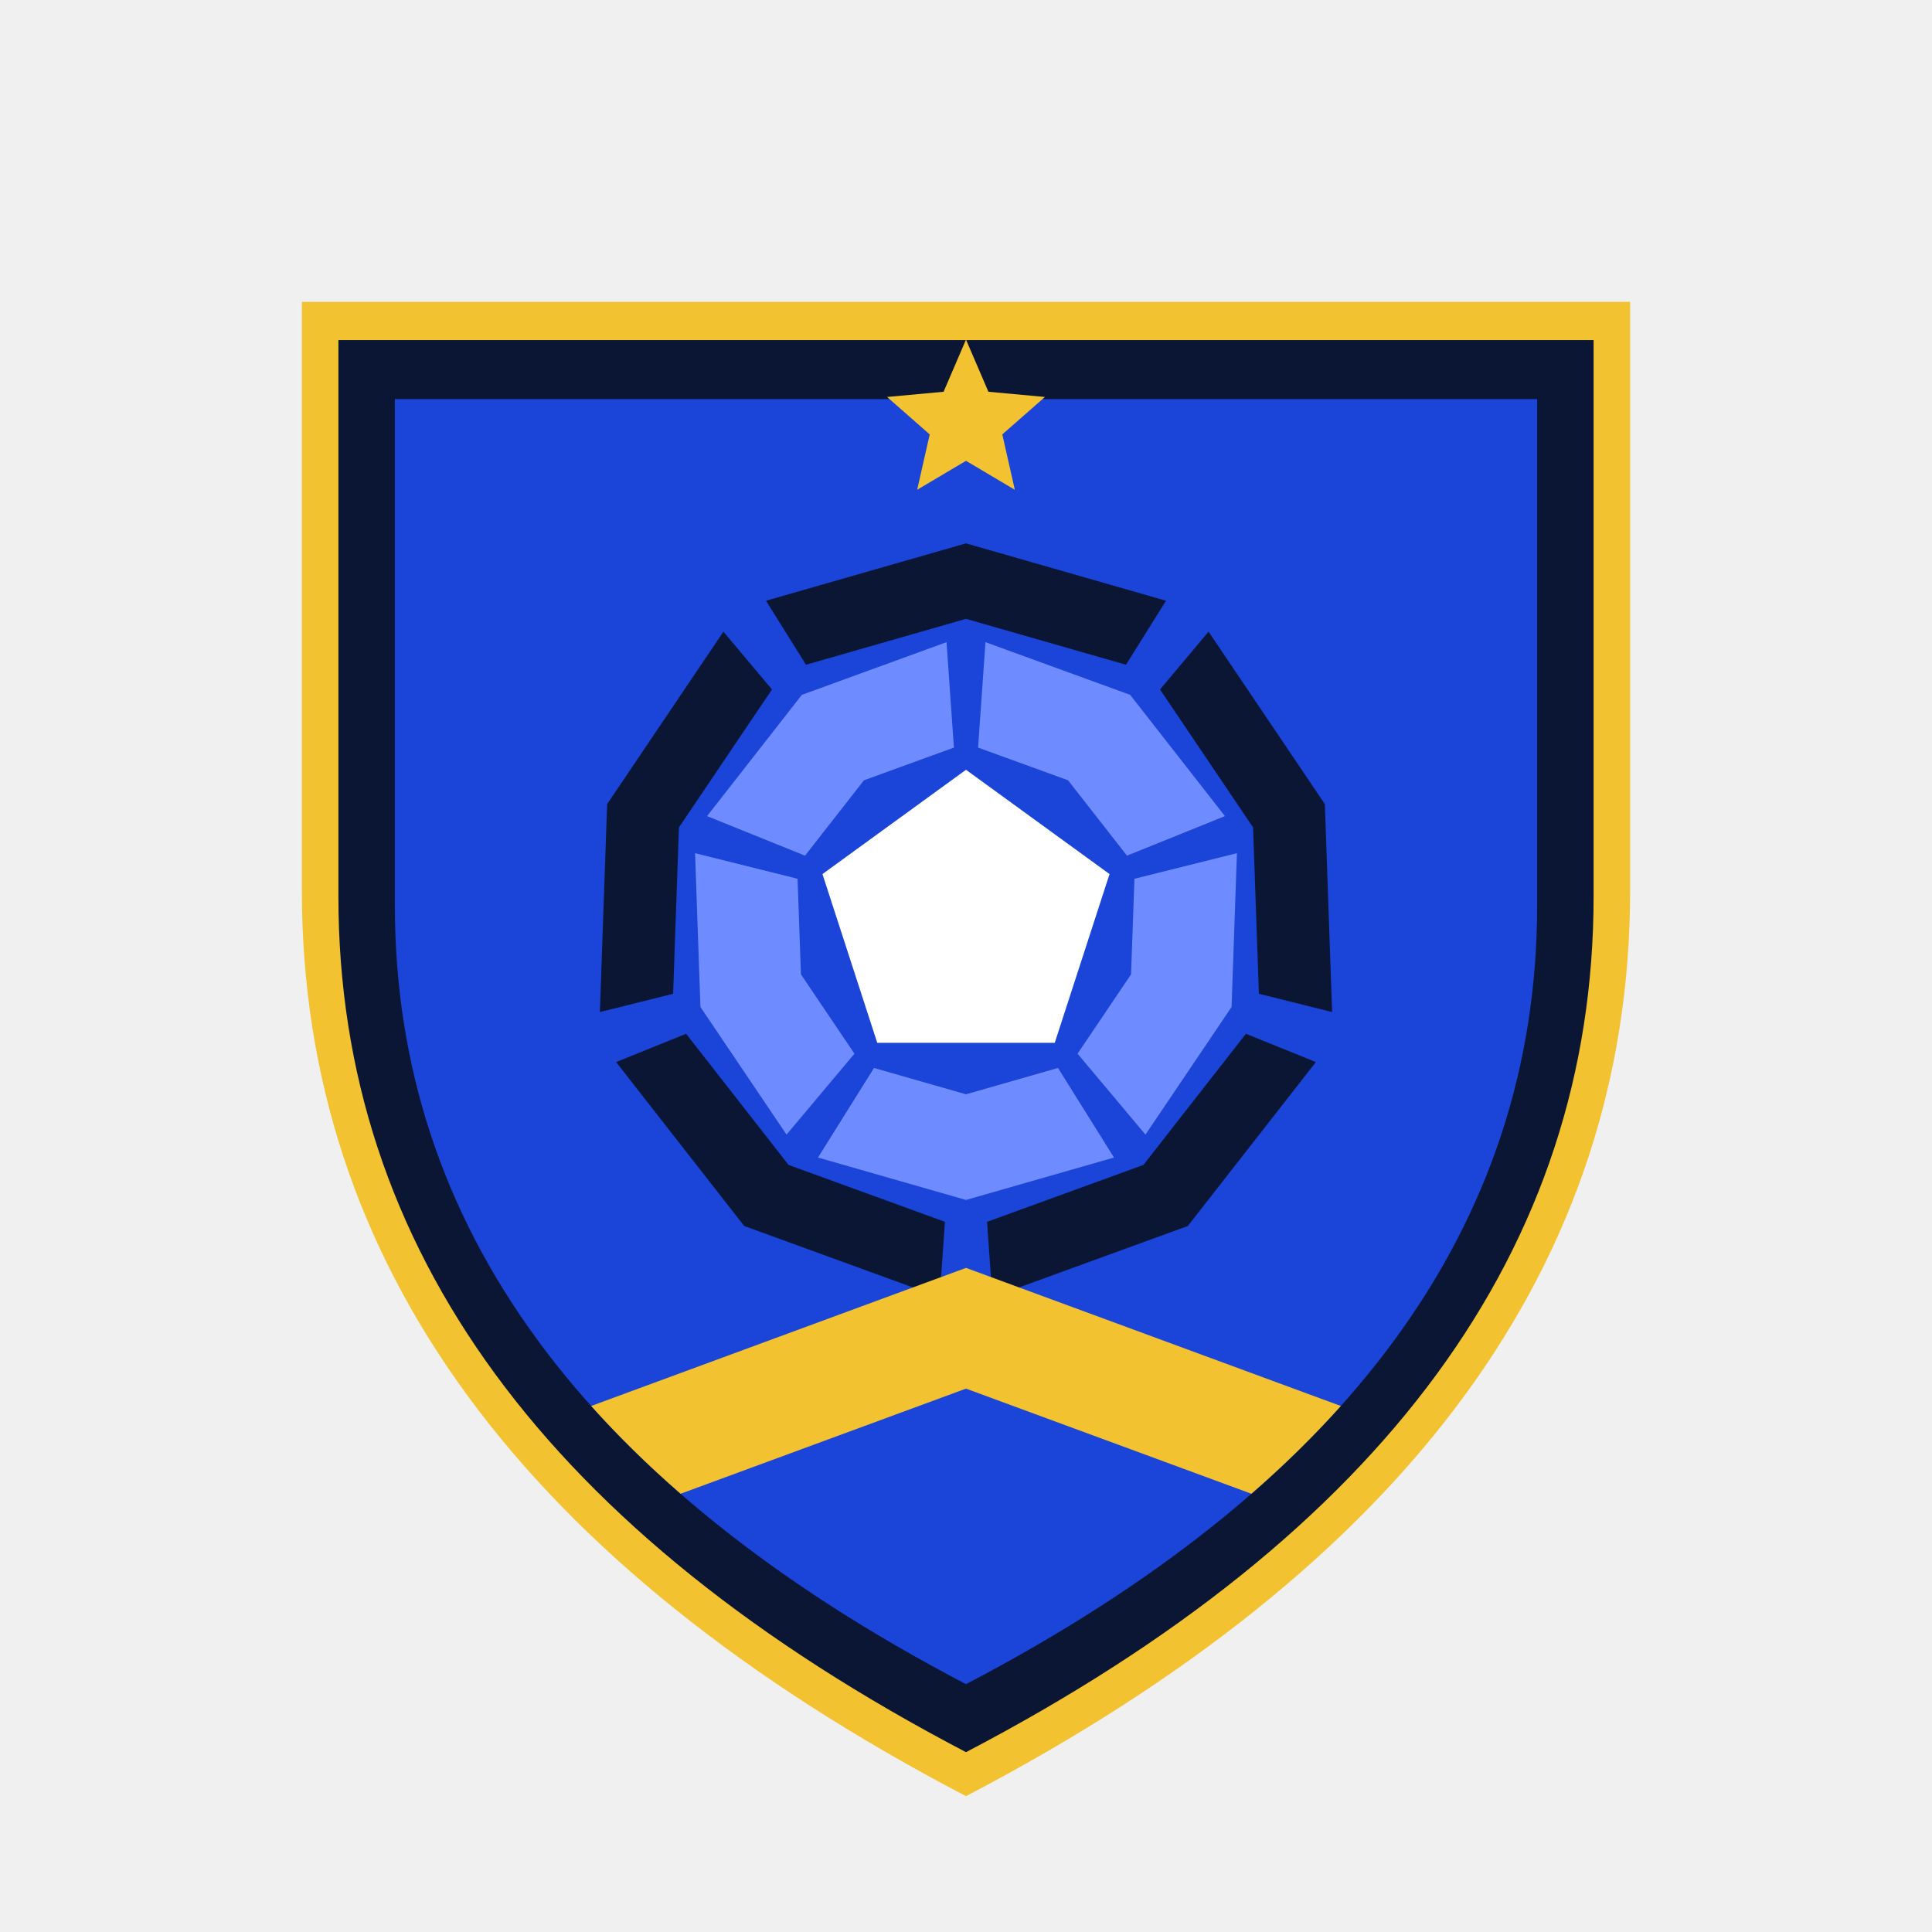
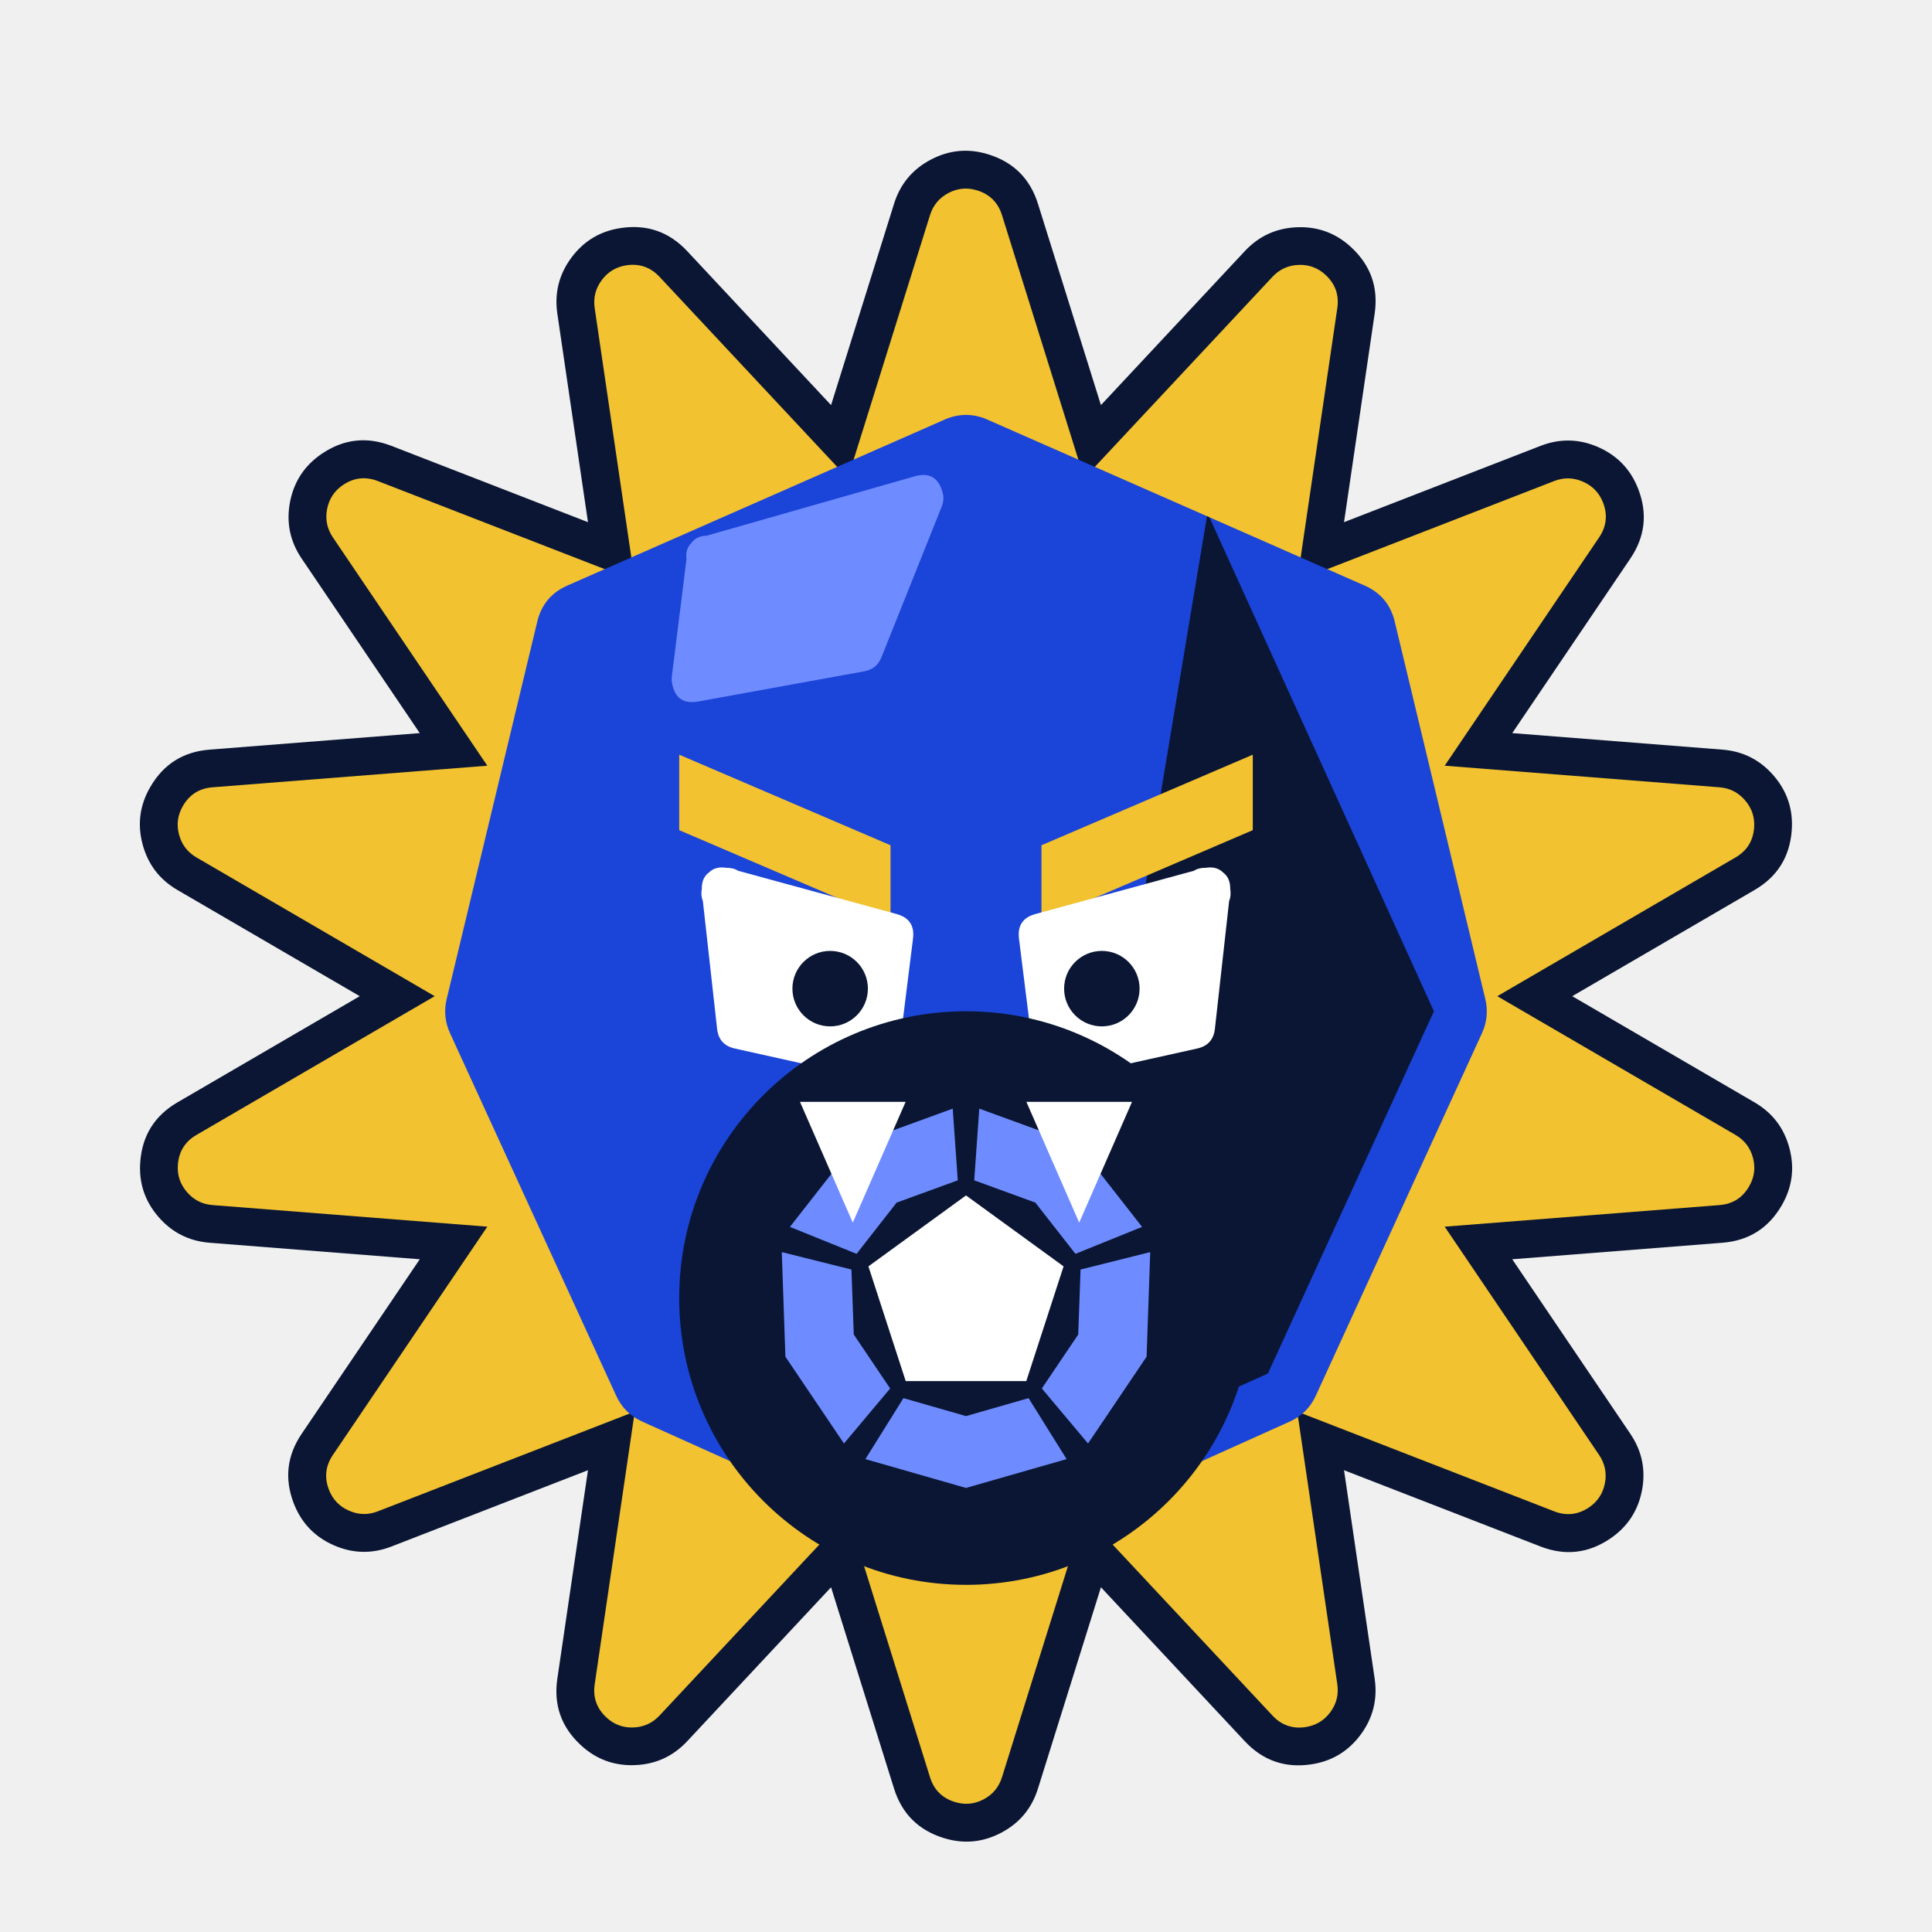
<svg xmlns="http://www.w3.org/2000/svg" viewBox="0 0 256 256" role="img" aria-labelledby="t">
-   <path fill="#F2C230" d="M40 40H216V118Q216 192 128 238Q40 192 40 118Z" />
-   <path fill="#0A1633" d="M44.84 45.06H211.16V118.77Q211.16 188.7 128 232.17Q44.84 188.7 44.84 118.77Z" />
-   <path fill="#1B44D8" d="M52.32 52.88H203.68V119.96Q203.68 183.6 128 223.16Q52.32 183.6 52.32 119.96Z" />
-   <path fill="#FFFFFF" d="M128 102 147.02 115.82 139.76 138.18H116.24L108.98 115.82Z" />
-   <path fill="#6E8CFF" d="M129.6 99.06 141.52 103.39 149.33 113.38 162.31 108.14 149.75 92.07 130.58 85.09Z" />
-   <path fill="#6E8CFF" d="M150.32 116.44 149.87 129.11 142.78 139.62 151.78 150.34 163.19 133.43 163.9 113.05Z" />
-   <path fill="#6E8CFF" d="M140.19 141.51 128 145 115.81 141.51 108.39 153.38 128 159 147.61 153.38Z" />
-   <path fill="#6E8CFF" d="M113.22 139.62 106.13 129.11 105.68 116.44 92.1 113.05 92.81 133.43 104.22 150.34Z" />
-   <path fill="#6E8CFF" d="M106.67 113.38 114.48 103.39 126.4 99.06 125.42 85.09 106.25 92.07 93.69 108.14Z" />
-   <path fill="#0A1633" d="M153.71 91.36 166.04 109.64 166.81 131.68 176.51 134.1 175.55 106.55 160.14 83.7Z" />
-   <path fill="#0A1633" d="M165.09 136.98 151.51 154.36 130.79 161.9 131.49 171.88 157.39 162.45 174.36 140.73Z" />
-   <path fill="#0A1633" d="M125.21 161.9 104.49 154.36 90.91 136.98 81.64 140.73 98.61 162.45 124.51 171.88Z" />
-   <path fill="#0A1633" d="M89.19 131.68 89.96 109.64 102.29 91.36 95.86 83.7 80.45 106.55 79.49 134.1Z" />
-   <path fill="#0A1633" d="M106.8 88.08 128 82 149.2 88.08 154.5 79.6 128 72 101.5 79.6Z" />
-   <path fill="#F2C230" d="M128 45 130.97 51.91 138.46 52.6 132.81 57.56 134.47 64.9 128 61.06 121.53 64.9 123.19 57.56 117.54 52.6 125.03 51.91Z" />
-   <path fill="#F2C230" d="M90.18 197.93Q83.7 192.29 78.33 186.3L128 168L177.67 186.3Q172.3 192.29 165.82 197.93L128 184L90.18 197.93Z" />
+   <path fill="#0A1633" d="M110.12 210.32 91.05 230.73Q88.22 233.75 84.08 233.89Q79.94 234.03 76.92 231.2Q73.09 227.63 73.85 222.44L77.91 194.81L51.87 204.92Q48.01 206.42 44.22 204.75Q40.43 203.08 38.93 199.22Q37.04 194.33 39.97 189.99L55.62 166.86L27.77 164.67Q23.64 164.34 20.95 161.19Q18.26 158.04 18.59 153.91Q19 148.69 23.53 146.06L47.67 132L23.53 117.94Q19.95 115.86 18.89 111.86Q17.83 107.85 19.92 104.27Q22.55 99.74 27.77 99.33L55.62 97.14L39.97 74.01Q37.65 70.58 38.43 66.51Q39.22 62.44 42.65 60.12Q46.99 57.19 51.87 59.08L77.91 69.19L73.85 41.56Q73.25 37.46 75.72 34.13Q78.19 30.81 82.29 30.21Q87.47 29.45 91.05 33.27L110.12 53.68L118.46 27.02Q119.69 23.06 123.36 21.14Q127.03 19.22 130.98 20.46Q135.98 22.02 137.54 27.02L145.88 53.68L164.95 33.27Q167.78 30.25 171.92 30.11Q176.06 29.97 179.08 32.8Q182.91 36.37 182.15 41.56L178.09 69.19L204.13 59.08Q207.99 57.58 211.78 59.25Q215.57 60.92 217.07 64.78Q218.96 69.67 216.03 74.01L200.38 97.14L228.23 99.33Q232.36 99.66 235.05 102.81Q237.74 105.96 237.41 110.09Q237 115.31 232.47 117.94L208.33 132L232.47 146.06Q236.05 148.14 237.11 152.14Q238.17 156.15 236.08 159.73Q233.45 164.26 228.23 164.67L200.38 166.86L216.03 189.99Q218.35 193.42 217.57 197.49Q216.78 201.56 213.35 203.88Q209.01 206.81 204.13 204.92L178.09 194.81L182.15 222.44Q182.75 226.54 180.28 229.87Q177.81 233.19 173.71 233.79Q168.53 234.55 164.95 230.73L145.88 210.32L137.54 236.98Q136.31 240.94 132.64 242.86Q128.97 244.78 125.02 243.54Q120.02 241.98 118.46 236.98L110.12 210.32Z" />
+   <path fill="#F2C230" d="M143.66 200.63 132.77 235.49Q132.15 237.47 130.32 238.43Q128.49 239.39 126.51 238.77Q124.01 237.99 123.23 235.49L112.34 200.63L87.4 227.31Q85.98 228.83 83.91 228.9Q81.84 228.97 80.33 227.55Q78.42 225.76 78.8 223.17L84.11 187.04L50.06 200.26Q48.13 201.01 46.24 200.17Q44.34 199.34 43.59 197.41Q42.64 194.96 44.11 192.79L64.57 162.54L28.17 159.68Q26.1 159.52 24.76 157.94Q23.41 156.37 23.57 154.31Q23.78 151.69 26.04 150.38L57.6 132L26.04 113.62Q24.25 112.58 23.72 110.58Q23.19 108.58 24.24 106.79Q25.55 104.52 28.17 104.32L64.57 101.46L44.11 71.21Q42.95 69.49 43.34 67.46Q43.74 65.42 45.45 64.26Q47.62 62.8 50.06 63.74L84.11 76.96L78.8 40.83Q78.5 38.78 79.73 37.12Q80.97 35.46 83.02 35.15Q85.61 34.77 87.4 36.69L112.34 63.37L123.23 28.51Q123.85 26.53 125.68 25.57Q127.51 24.61 129.49 25.23Q131.99 26.01 132.77 28.51L143.66 63.37L168.6 36.69Q170.02 35.17 172.09 35.1Q174.16 35.03 175.67 36.45Q177.58 38.24 177.2 40.83L171.89 76.96L205.94 63.74Q207.87 62.99 209.76 63.83Q211.66 64.66 212.41 66.59Q213.36 69.04 211.89 71.21L191.43 101.46L227.83 104.32Q229.9 104.48 231.24 106.06Q232.59 107.63 232.43 109.69Q232.22 112.31 229.96 113.62L198.4 132L229.96 150.38Q231.75 151.42 232.28 153.42Q232.81 155.42 231.76 157.21Q230.45 159.48 227.83 159.68L191.43 162.54L211.89 192.79Q213.05 194.51 212.66 196.54Q212.26 198.58 210.55 199.74Q208.38 201.2 205.94 200.26L171.89 187.04L177.2 223.17Q177.5 225.22 176.27 226.88Q175.03 228.54 172.98 228.85Q170.39 229.23 168.6 227.31L143.66 200.63ZM163.6 176.6 179.31 156.89Q179.37 156.81 179.42 156.74L185.03 132.17Q185.04 132.07 185.06 131.98L179.46 107.41Q179.43 107.31 179.4 107.22L163.69 87.52Q163.62 87.44 163.56 87.37L140.85 76.44Q140.76 76.4 140.67 76.36H115.47Q115.37 76.37 115.28 76.37L92.57 87.31Q92.49 87.36 92.4 87.4L76.69 107.11Q76.63 107.19 76.58 107.26L70.97 131.83Q70.96 131.93 70.94 132.02L76.54 156.6Q76.57 156.69 76.6 156.78L92.31 176.48Q92.38 176.56 92.44 176.63L115.15 187.56Q115.24 187.6 115.33 187.64H140.53Q140.63 187.63 140.72 187.63L163.43 176.69Q163.51 176.64 163.6 176.6Z" />
+   <path fill="#1B44D8" d="M130.68 55.53Q130.83 55.59 130.97 55.66L180.82 77.59Q184 78.99 184.81 82.37L196.81 132.37Q197.37 134.72 196.36 136.92L174.36 184.92Q173.27 187.31 170.87 188.38L130.87 206.38Q128 207.68 125.13 206.38L85.13 188.38Q82.73 187.31 81.64 184.92L59.64 136.92Q58.63 134.72 59.19 132.37L71.19 82.37Q72 78.99 75.18 77.59L125.03 55.66Q125.17 55.59 125.32 55.53Q126.66 54.98 128 54.98Q129.35 54.98 130.68 55.53Z" />
+   <path fill="#0A1633" d="M159.93 68.4 160.25 68.54 190 134 168 182 128 200 148 140 159.93 68.4Z" />
+   <path fill="#6E8CFF" d="M91.61 71.95Q92.27 71.02 93.64 70.98L121.18 63.12Q124.06 62.29 124.88 65.18Q125.17 66.16 124.79 67.11L116.79 87.11Q116.17 88.65 114.54 88.95L92.54 92.95Q91.06 93.22 90.19 92.62Q89.32 92.01 89.05 90.54Q88.97 90.08 89.02 89.63L90.96 74.11Q90.79 72.75 91.61 71.95Z" />
+   <path fill="#F2C230" d="M90 100 118 112V122L90 110ZM166 100V110L138 122V112Z" />
+   <path fill="#FFFFFF" d="M162.87 119.37 160.98 136.33Q160.74 138.46 158.65 138.93L140.65 142.93Q140.51 142.96 140.37 142.98Q137.4 143.35 137.02 140.37L135.02 124.37Q134.7 121.79 137.21 121.11L158.2 115.38Q158.82 114.98 159.76 114.99Q160.84 114.82 161.58 115.24Q161.84 115.38 162.05 115.6Q162.3 115.78 162.48 116.01Q163.02 116.68 163.01 117.77Q163.16 118.7 162.87 119.37ZM96.24 114.99Q97.18 114.98 97.8 115.38L118.79 121.11Q121.3 121.79 120.98 124.37L118.98 140.37Q118.6 143.35 115.63 142.98Q115.49 142.96 115.35 142.93L97.35 138.93Q95.26 138.46 95.02 136.33L93.13 119.37Q92.84 118.7 92.99 117.76Q92.98 116.3 93.95 115.6Q94.79 114.76 96.24 114.99Z" />
+   <path fill="#0A1633" d="M146 126C148.76 126 151 128.24 151 131C151 133.76 148.76 136 146 136C143.24 136 141 133.76 141 131C141 128.24 143.24 126 146 126ZM110 126C112.76 126 115 128.24 115 131C115 133.76 112.76 136 110 136C107.24 136 105 133.76 105 131C105 128.24 107.24 126 110 126Z" />
+   <path fill="#0A1633" d="M128 134C148.99 134 166 151.01 166 172C166 192.99 148.99 210 128 210C107.01 210 90 192.99 90 172C90 151.01 107.01 134 128 134Z" />
+   <path fill="#FFFFFF" d="M128 158.4 140.93 167.8 135.99 183H120.01L115.07 167.8Z" />
+   <path fill="#6E8CFF" d="M129.09 156.4 137.19 159.35 142.5 166.14 151.33 162.57 142.79 151.65 129.76 146.9Z" />
+   <path fill="#6E8CFF" d="M143.18 168.22 142.87 176.83 138.05 183.98 144.17 191.27 151.93 179.77 152.41 165.91Z" />
+   <path fill="#6E8CFF" d="M136.29 185.26 128 187.64 119.71 185.26 114.67 193.34 128 197.16 141.33 193.34Z" />
+   <path fill="#6E8CFF" d="M117.95 183.98 113.13 176.83 112.82 168.22 103.59 165.91 104.07 179.77 111.83 191.27Z" />
+   <path fill="#6E8CFF" d="M113.5 166.14 118.81 159.35 126.91 156.4 126.24 146.9 113.21 151.65 104.67 162.57Z" />
+   <path fill="#0A1633" d="M145.48 151.16 153.87 163.59 154.39 178.58 160.99 180.23 160.34 161.49 149.85 145.95Z" />
+   <path fill="#0A1633" d="M153.22 182.19 143.99 194.01 129.9 199.13 130.37 205.92 147.98 199.51 159.52 184.74Z" />
+   <path fill="#0A1633" d="M126.1 199.13 112.01 194.01 102.78 182.19 96.48 184.74 108.02 199.51 125.63 205.92Z" />
+   <path fill="#0A1633" d="M101.61 178.58 102.13 163.59 110.52 151.16 106.15 145.95 95.66 161.49 95.01 180.23Z" />
+   <path fill="#0A1633" d="M113.59 148.93 128 144.8 142.41 148.93 146.02 143.17 128 138 109.98 143.17Z" />
+   <path fill="#FFFFFF" d="M106 146H120L113 162ZM150 146 143 162 136 146Z" />
</svg>
